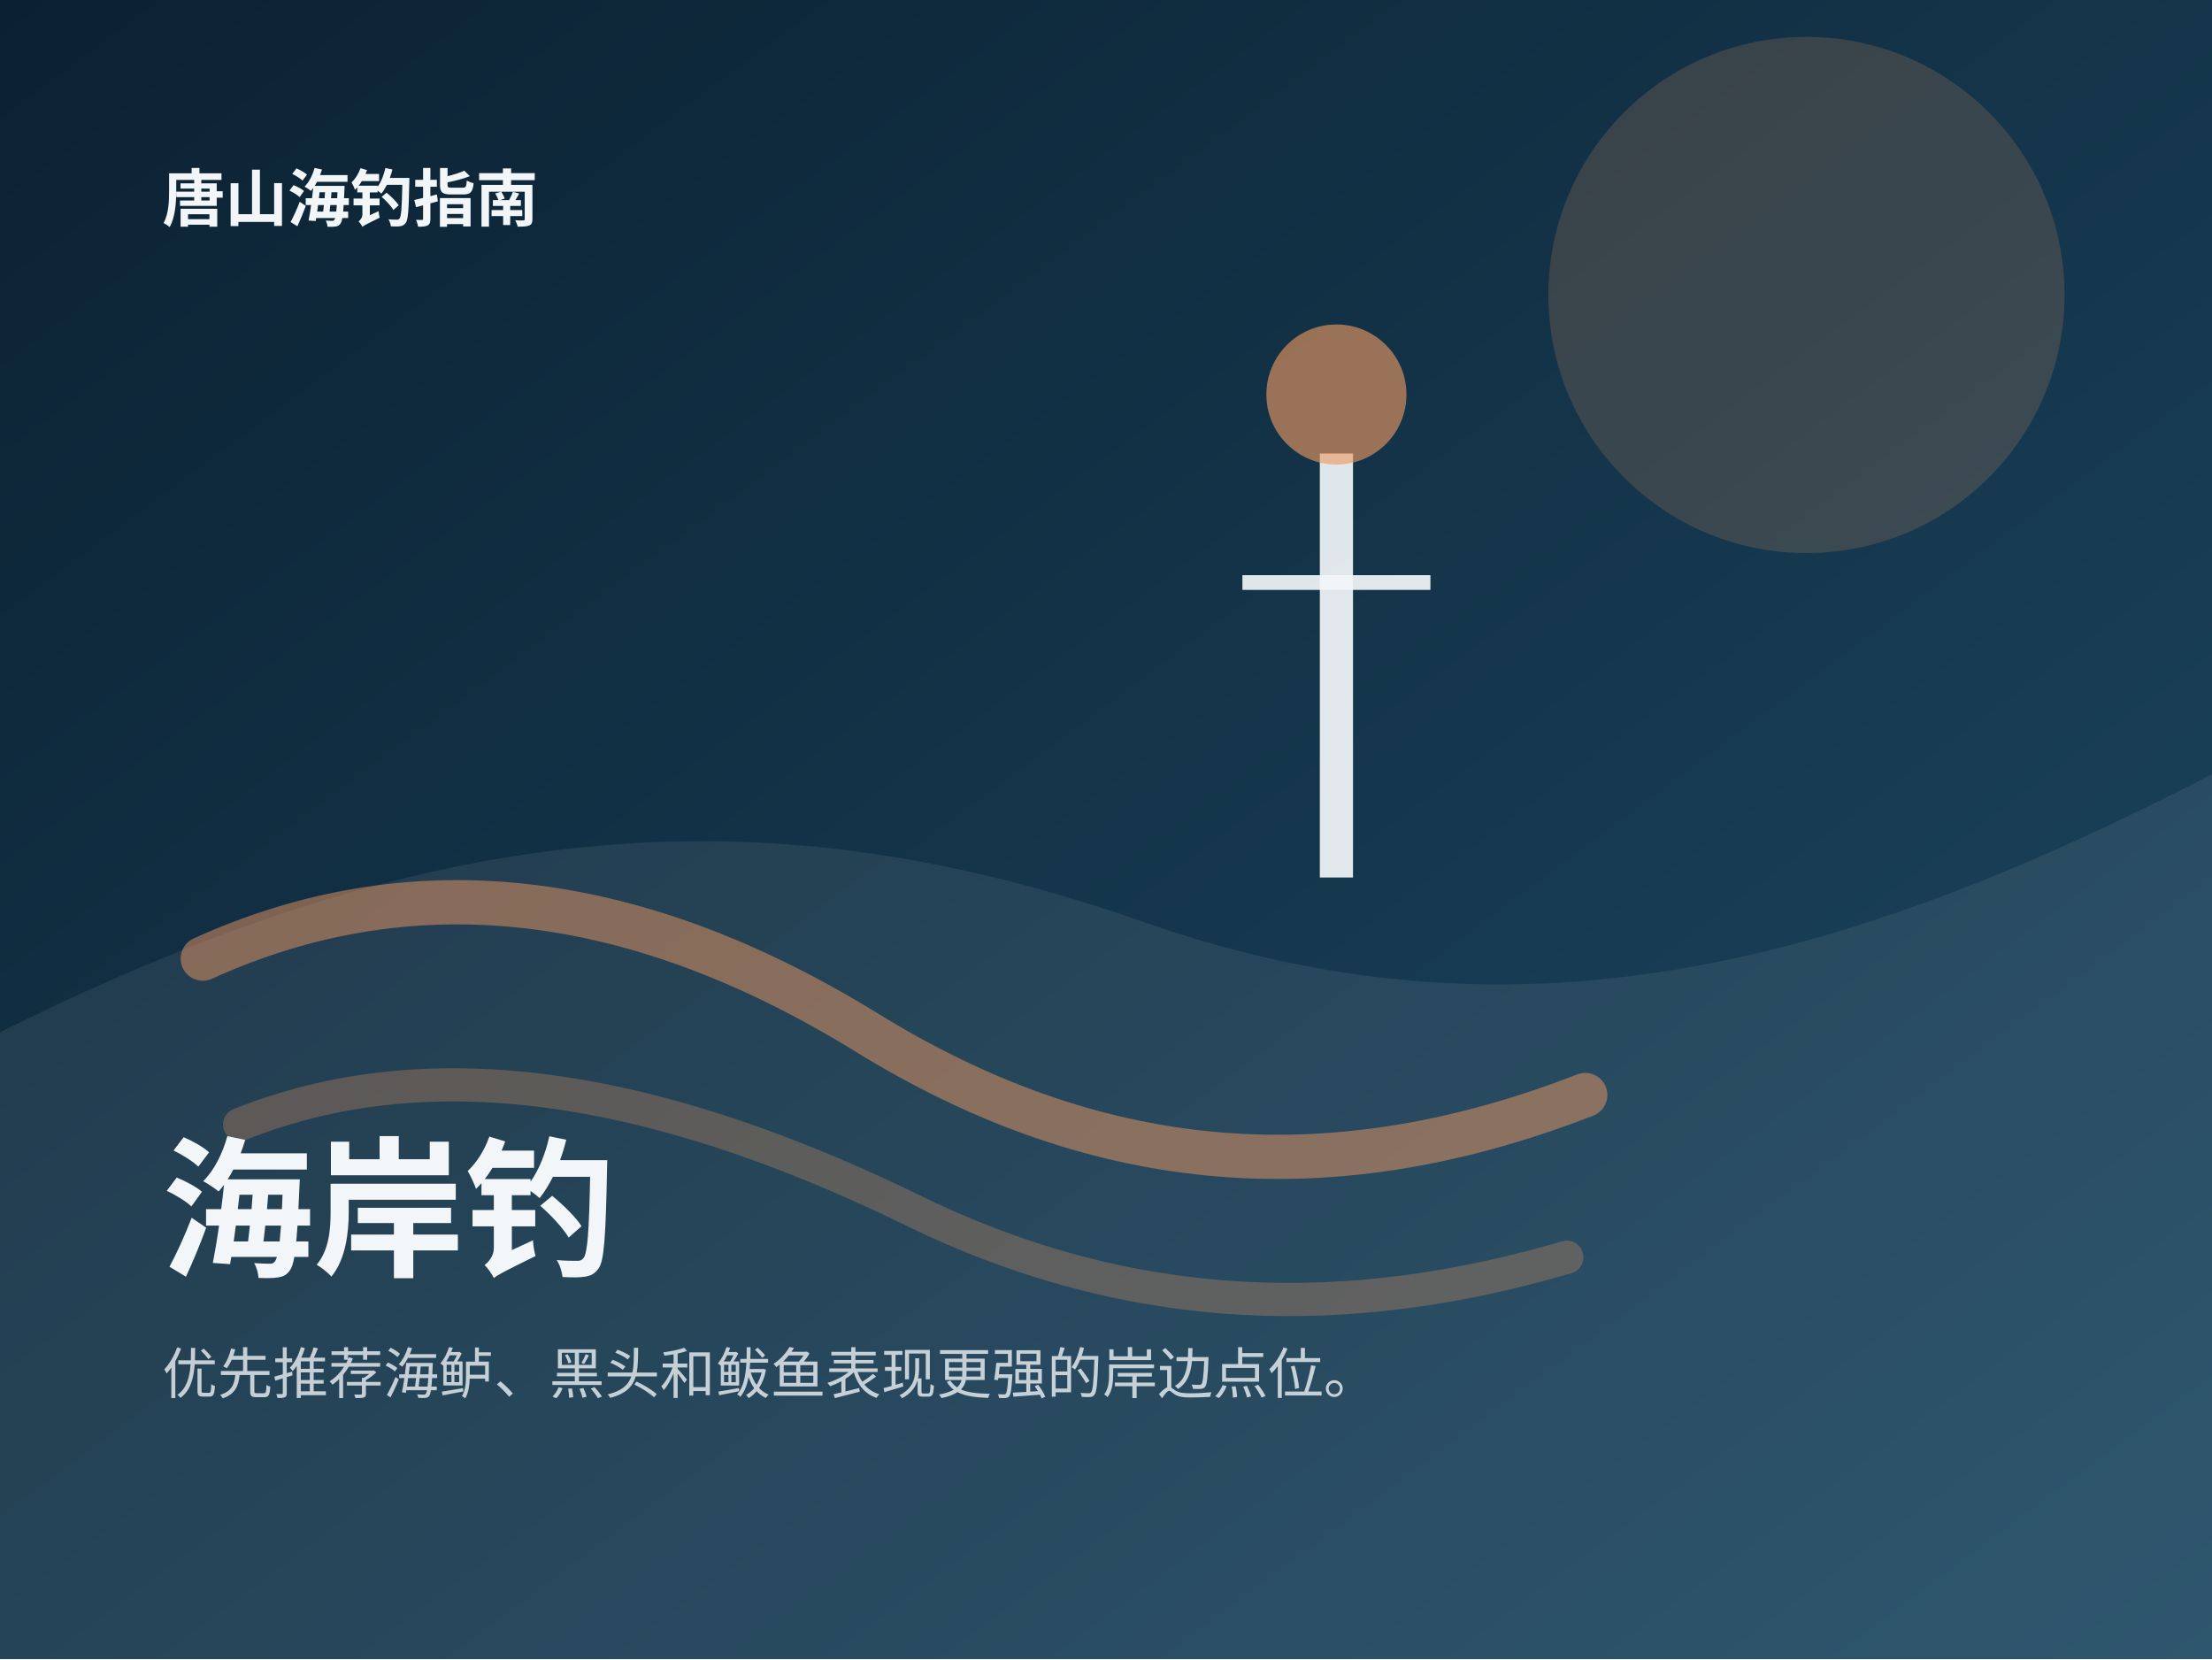
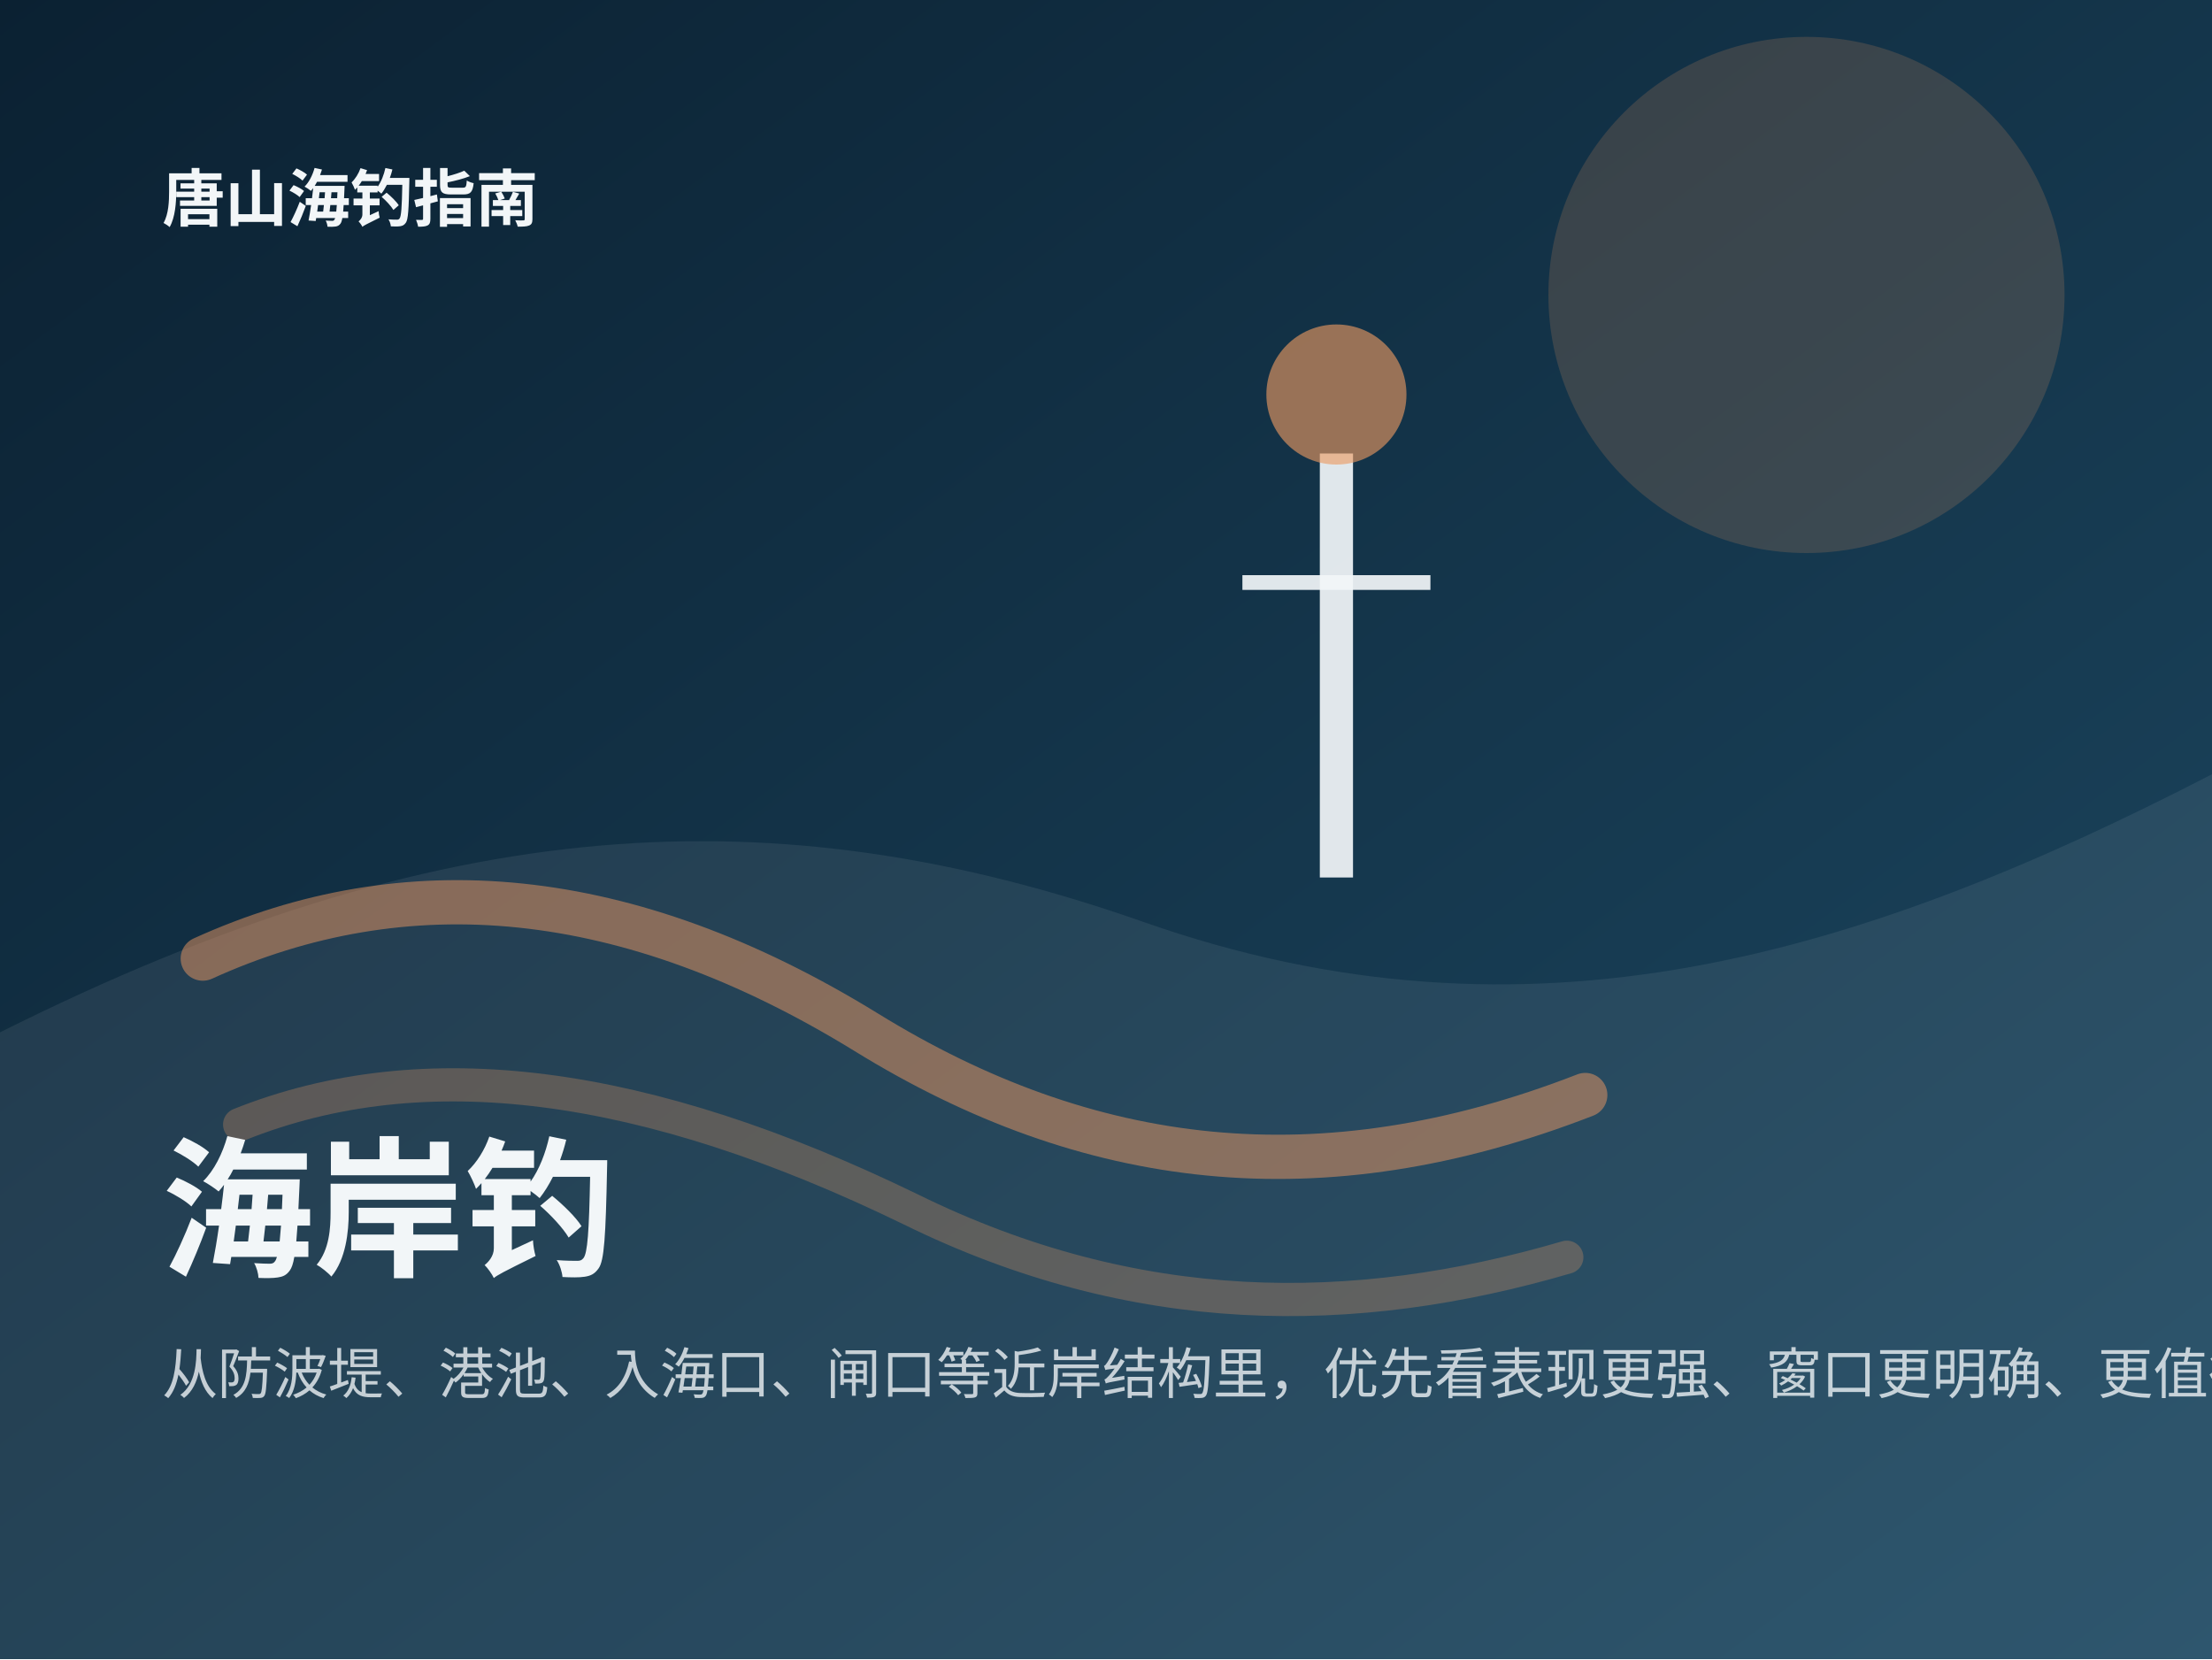
<svg xmlns="http://www.w3.org/2000/svg" width="1200" height="900" viewBox="0 0 1200 900">
  <defs>
    <linearGradient id="mode-shore" x1="0%" y1="0%" x2="100%" y2="100%">
      <stop offset="0%" stop-color="#0b2132" />
      <stop offset="100%" stop-color="#1d4963" />
    </linearGradient>
  </defs>
  <rect width="1200" height="900" fill="url(#mode-shore)" />
  <circle cx="980" cy="160" r="140" fill="rgba(236,153,98,0.18)" />
  <path d="M0 900 L0 560 C240 440 420 430 620 500 C830 574 1010 518 1200 420 L1200 900 Z" fill="rgba(242,246,248,0.08)" />
  <path d="M110 520 C220 470 340 480 470 560 C590 634 716 650 860 594" fill="none" stroke="rgba(236,153,98,0.5)" stroke-width="24" stroke-linecap="round" />
  <path d="M130 610 C230 570 350 586 494 656 C616 716 734 716 850 682" fill="none" stroke="rgba(236,153,98,0.28)" stroke-width="18" stroke-linecap="round" />
  <path d="M716 246 L734 246 L734 476 L716 476 Z" fill="rgba(242,246,248,0.92)" />
  <path d="M674 316 L776 316" stroke="rgba(242,246,248,0.92)" stroke-width="8" />
  <circle cx="725" cy="214" r="38" fill="rgba(236,153,98,0.62)" />
  <text x="88" y="120" fill="#f2f6f8" font-family="PingFang SC, Microsoft YaHei, sans-serif" font-size="34" font-weight="600">唐山海钓指南</text>
  <text x="88" y="686" fill="#f2f6f8" font-family="PingFang SC, Microsoft YaHei, sans-serif" font-size="82" font-weight="700">海岸钓</text>
-   <text x="88" y="756" fill="rgba(242,246,248,0.78)" font-family="PingFang SC, Microsoft YaHei, sans-serif" font-size="30">优先推荐海鲈、黑头和鲅鱼表现更强的岸边点位。</text>
+   <text x="88" y="756" fill="rgba(242,246,248,0.78)" font-family="PingFang SC, Microsoft YaHei, sans-serif" font-size="30">从防波堤、港池、入海口、闸口等近岸结构里，优先看表现更强、窗口更明确、更值得优先查看的钓点。</text>
</svg>
